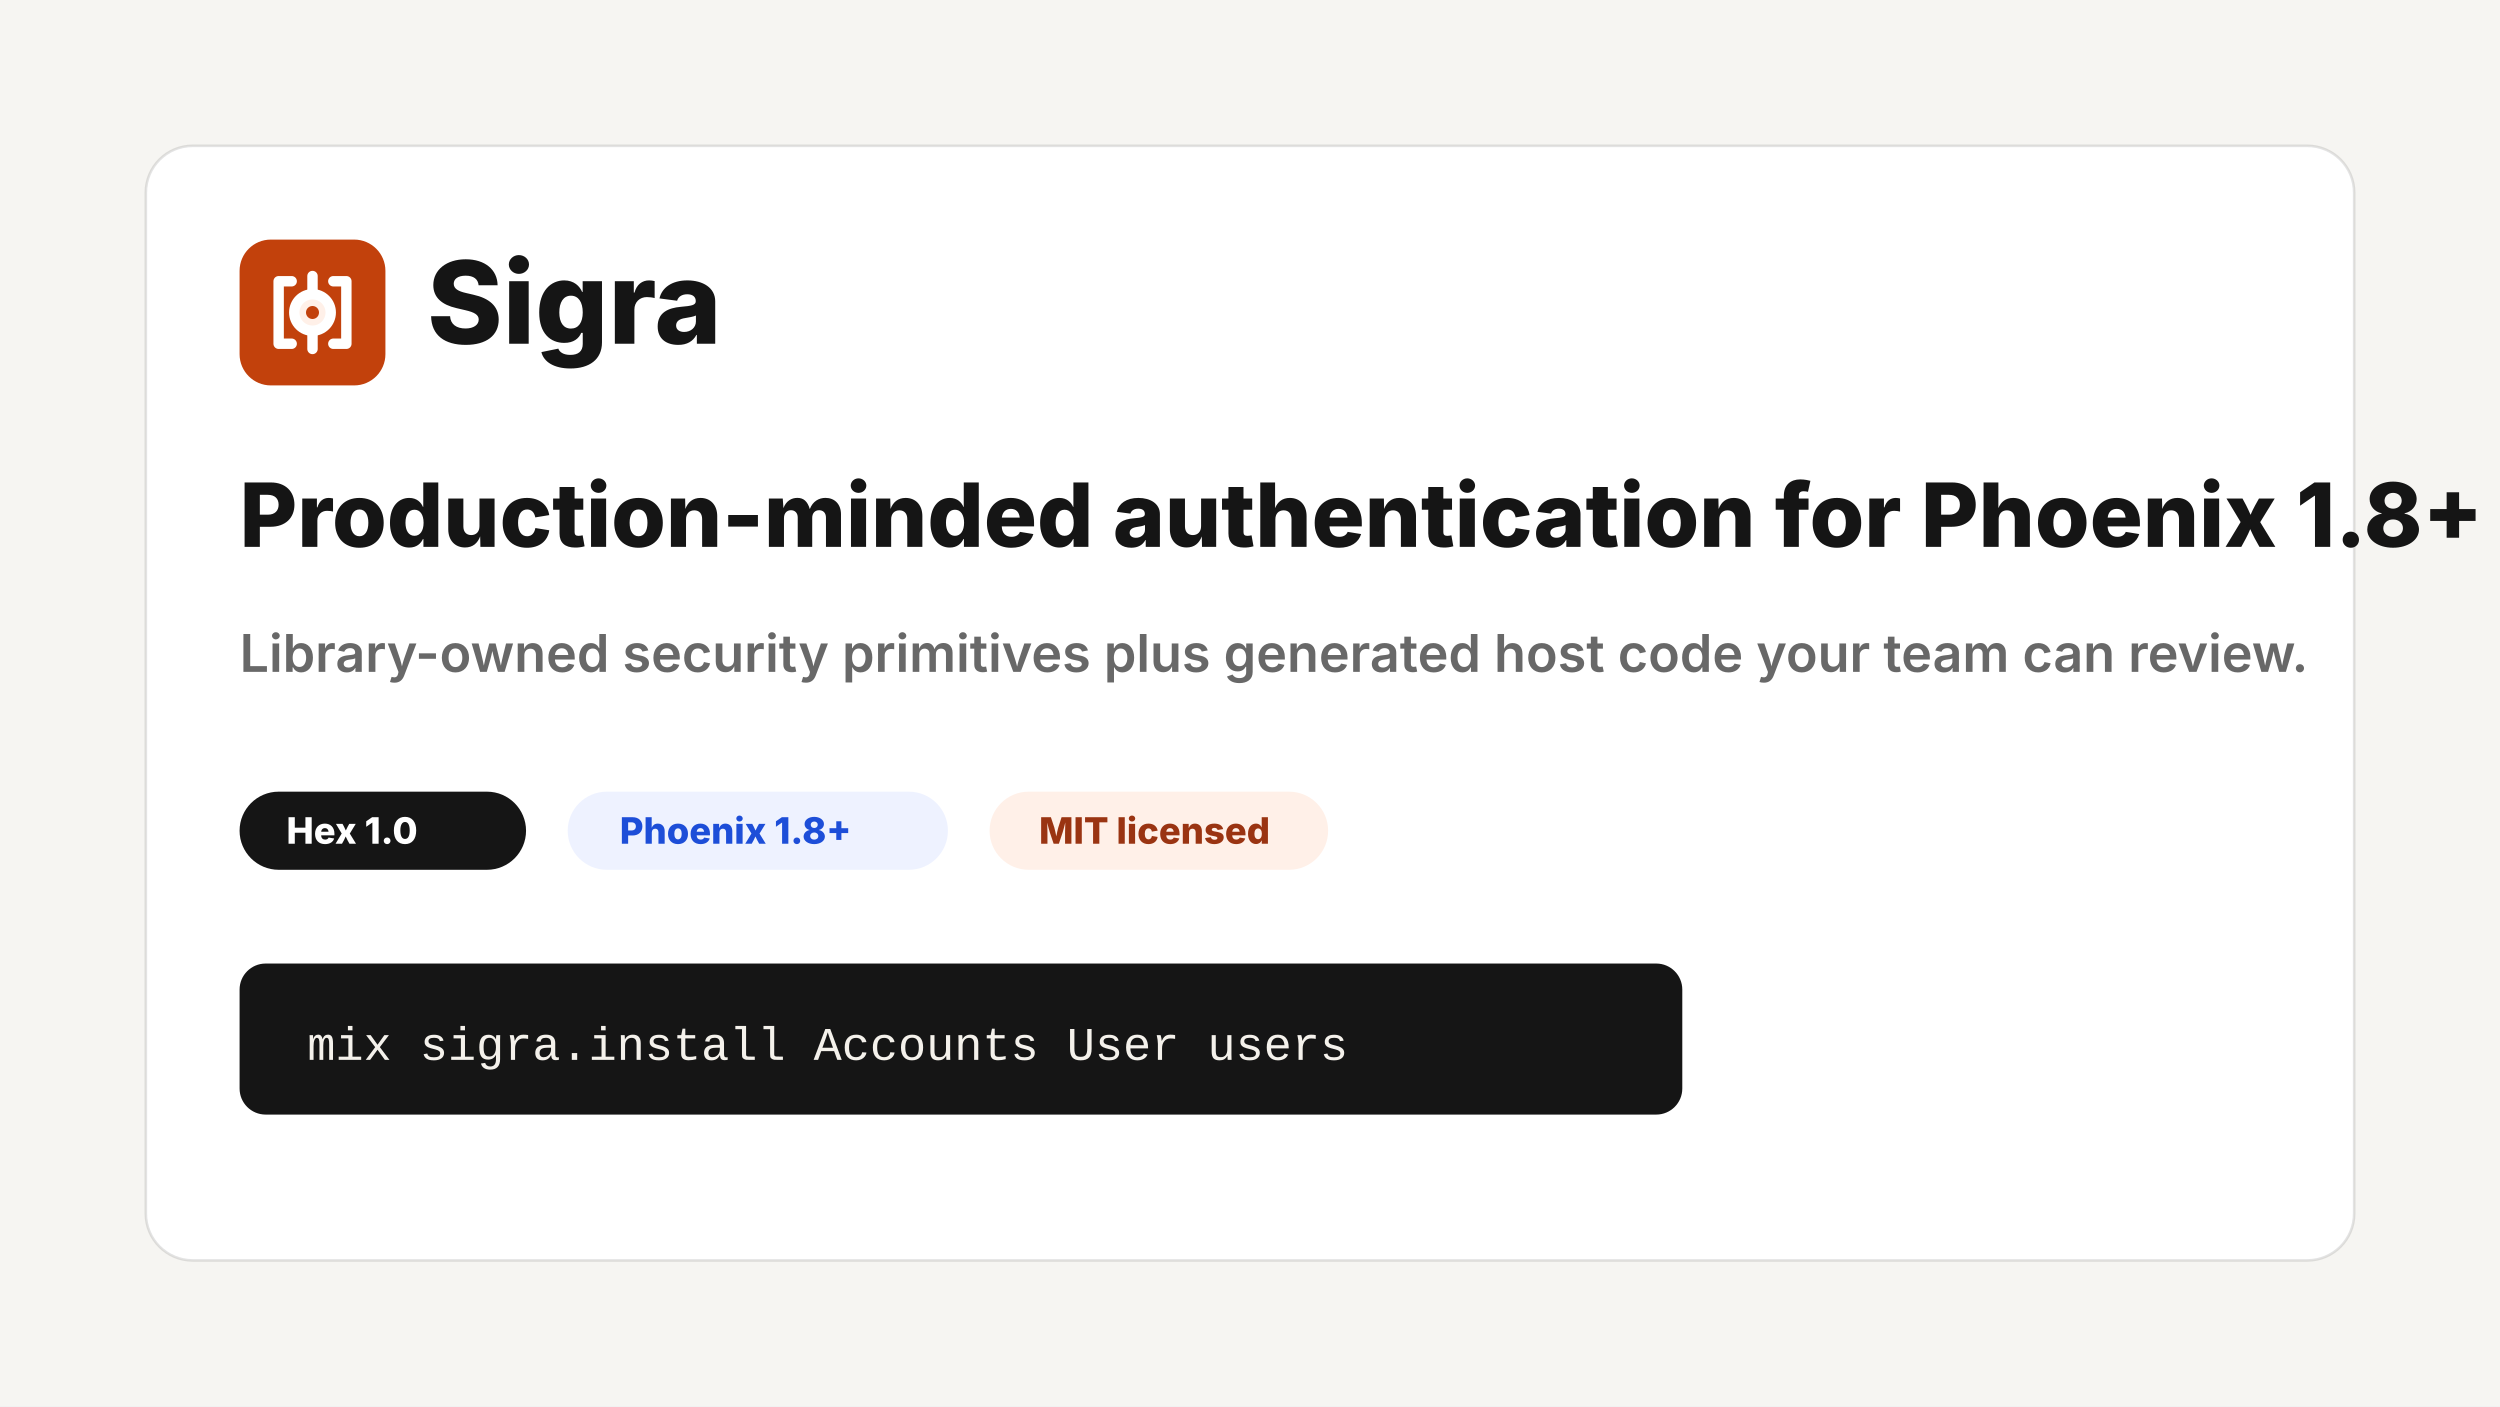
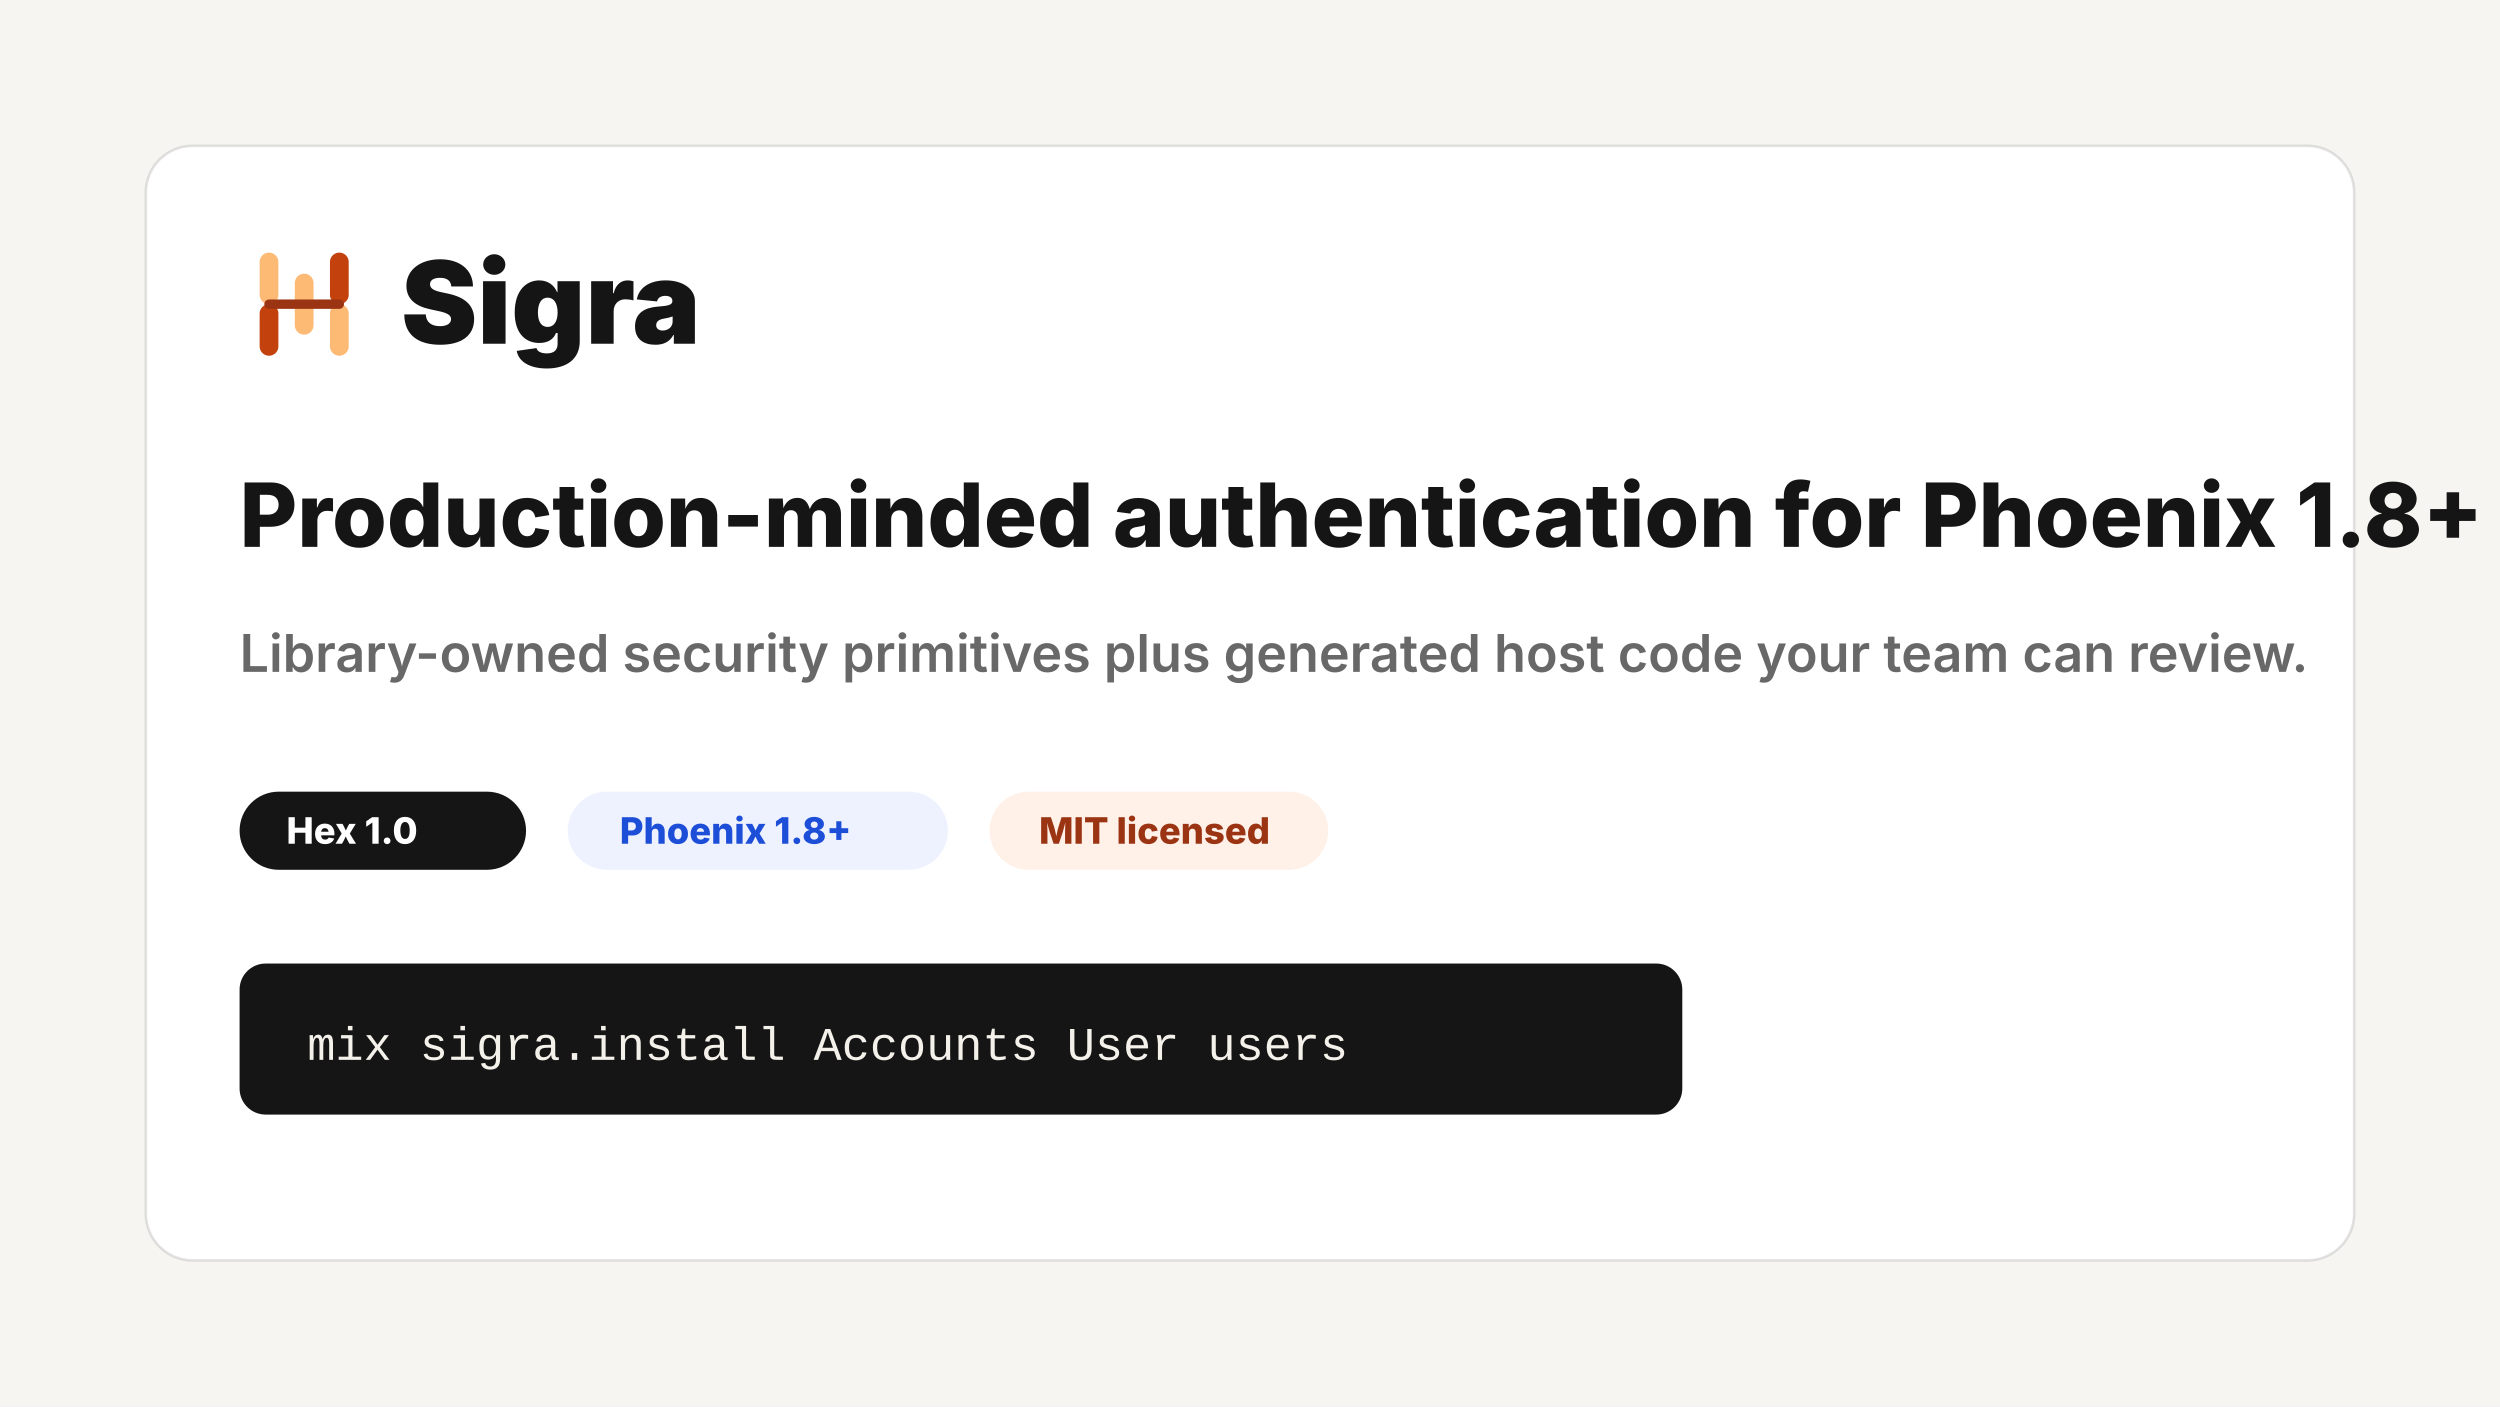
<svg xmlns="http://www.w3.org/2000/svg" width="960" height="540" viewBox="0 0 960 540" role="img" aria-labelledby="title desc">
  <rect width="960" height="540" fill="#f6f5f2" />
  <rect x="56" y="56" width="848" height="428" rx="18" fill="#ffffff" stroke="rgba(21,21,21,.12)" />
-   <g transform="translate(92 92)">
-     <rect width="56" height="56" rx="12" fill="#c2410c" />
-     <path d="M20 16h-5v24h5M36 16h5v24h-5M28 14v28" fill="none" stroke="#fff" stroke-width="4" stroke-linecap="round" stroke-linejoin="round" />
-     <circle cx="28" cy="28" r="7" fill="#fff0e8" stroke="#fff" stroke-width="4" />
-     <circle cx="28" cy="28" r="2.5" fill="#c2410c" />
+   <g transform="translate(88 88) scale(0.9)">
+     <path d="M17 14v14M32 23v18M47 36v14" fill="none" stroke="#fdba74" stroke-width="8" stroke-linecap="round" />
+     <path d="M17 36v14M47 14v14" fill="none" stroke="#c2410c" stroke-width="8" stroke-linecap="round" />
+     <path d="M17 32h30" fill="none" stroke="#9a3412" stroke-width="4" stroke-linecap="round" />
  </g>
-   <text x="164" y="132" fill="#151515" font-family="ui-sans-serif, system-ui, -apple-system, BlinkMacSystemFont, 'Segoe UI', sans-serif" font-size="44" font-weight="800">Sigra</text>
+   <text x="154" y="132" fill="#151515" font-family="ui-sans-serif, system-ui, -apple-system, BlinkMacSystemFont, 'Segoe UI', sans-serif" font-size="44" font-weight="850">Sigra</text>
  <text x="92" y="210" fill="#151515" font-family="ui-sans-serif, system-ui, -apple-system, BlinkMacSystemFont, 'Segoe UI', sans-serif" font-size="34" font-weight="800">Production-minded authentication for Phoenix 1.8+</text>
  <text x="92" y="258" fill="#686868" font-family="ui-sans-serif, system-ui, -apple-system, BlinkMacSystemFont, 'Segoe UI', sans-serif" font-size="20" font-weight="600">Library-owned security primitives plus generated host code your team can review.</text>
  <g transform="translate(92 304)" font-family="ui-sans-serif, system-ui, -apple-system, BlinkMacSystemFont, 'Segoe UI', sans-serif" font-size="14" font-weight="800">
    <rect width="110" height="30" rx="15" fill="#151515" />
    <text x="18" y="20" fill="#fff">Hex 1.0</text>
    <rect x="126" width="146" height="30" rx="15" fill="#eef2ff" />
    <text x="146" y="20" fill="#1d4ed8">Phoenix 1.8+</text>
    <rect x="288" width="130" height="30" rx="15" fill="#fff0e8" />
    <text x="307" y="20" fill="#9a3412">MIT licensed</text>
  </g>
  <rect x="92" y="370" width="554" height="58" rx="10" fill="#151515" />
  <text x="118" y="407" fill="#f4f1eb" font-family="ui-monospace, 'SFMono-Regular', Menlo, Consolas, 'Liberation Mono', monospace" font-size="18">mix sigra.install Accounts User users</text>
</svg>
